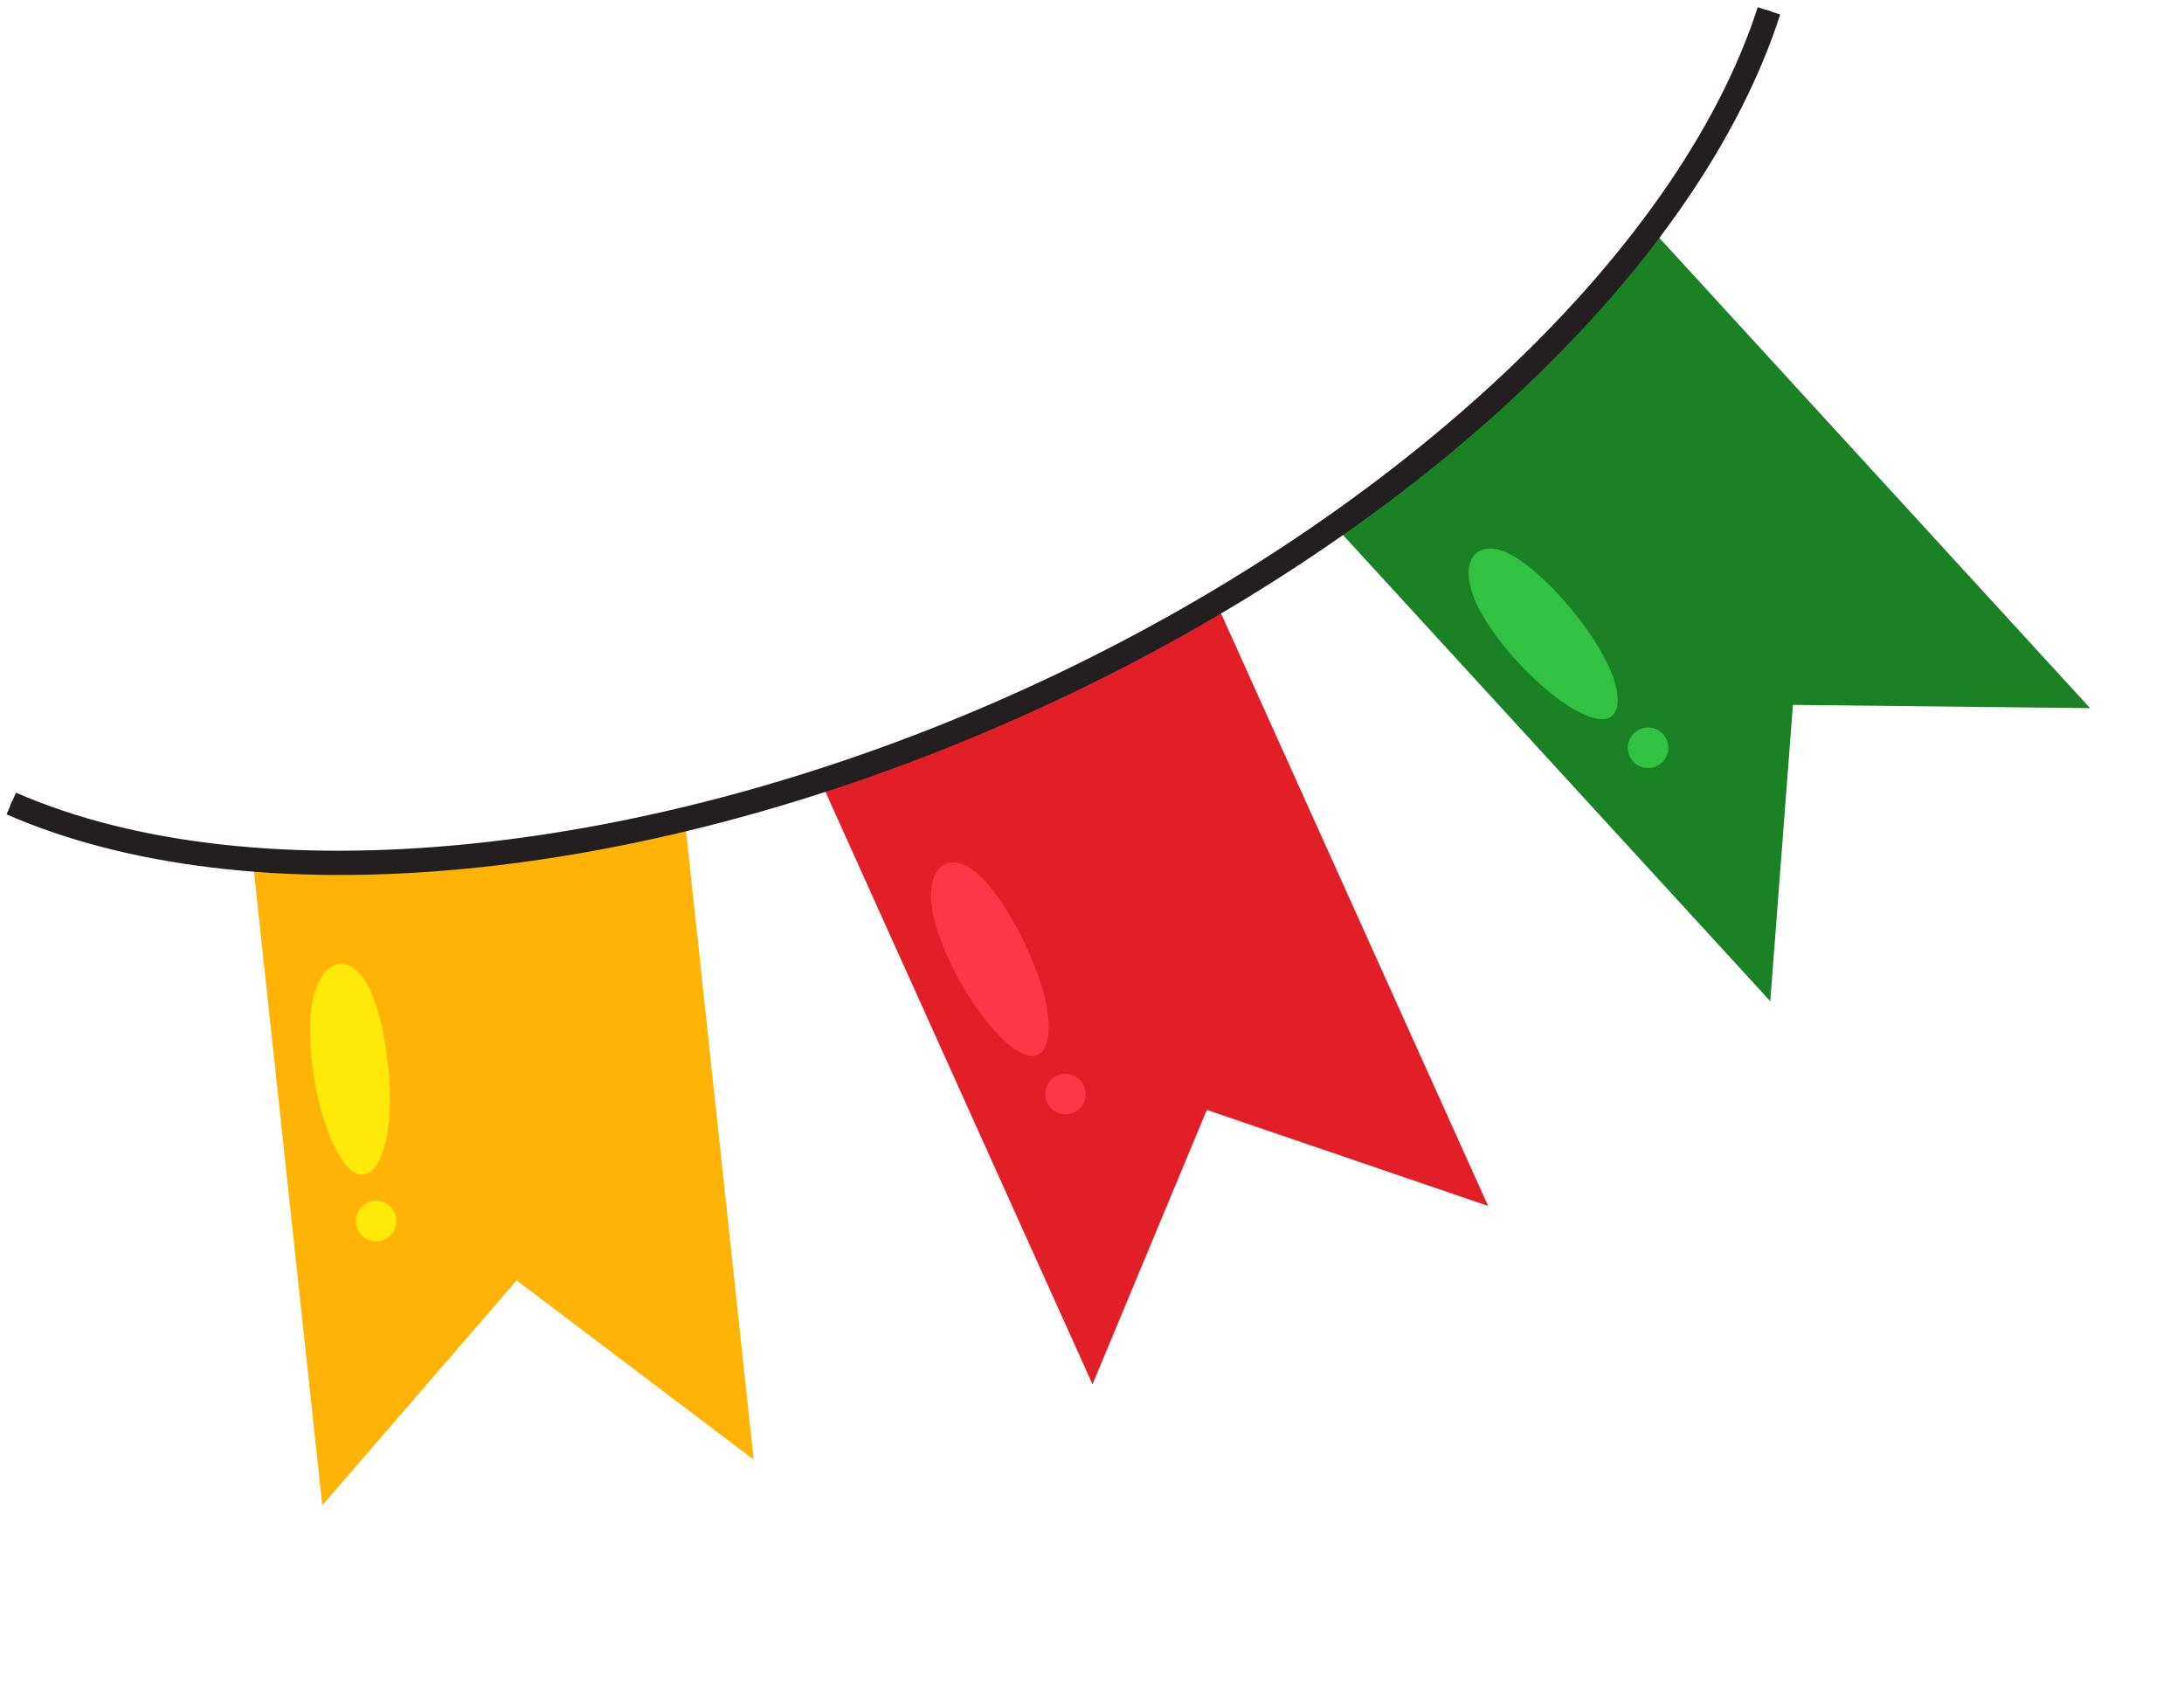
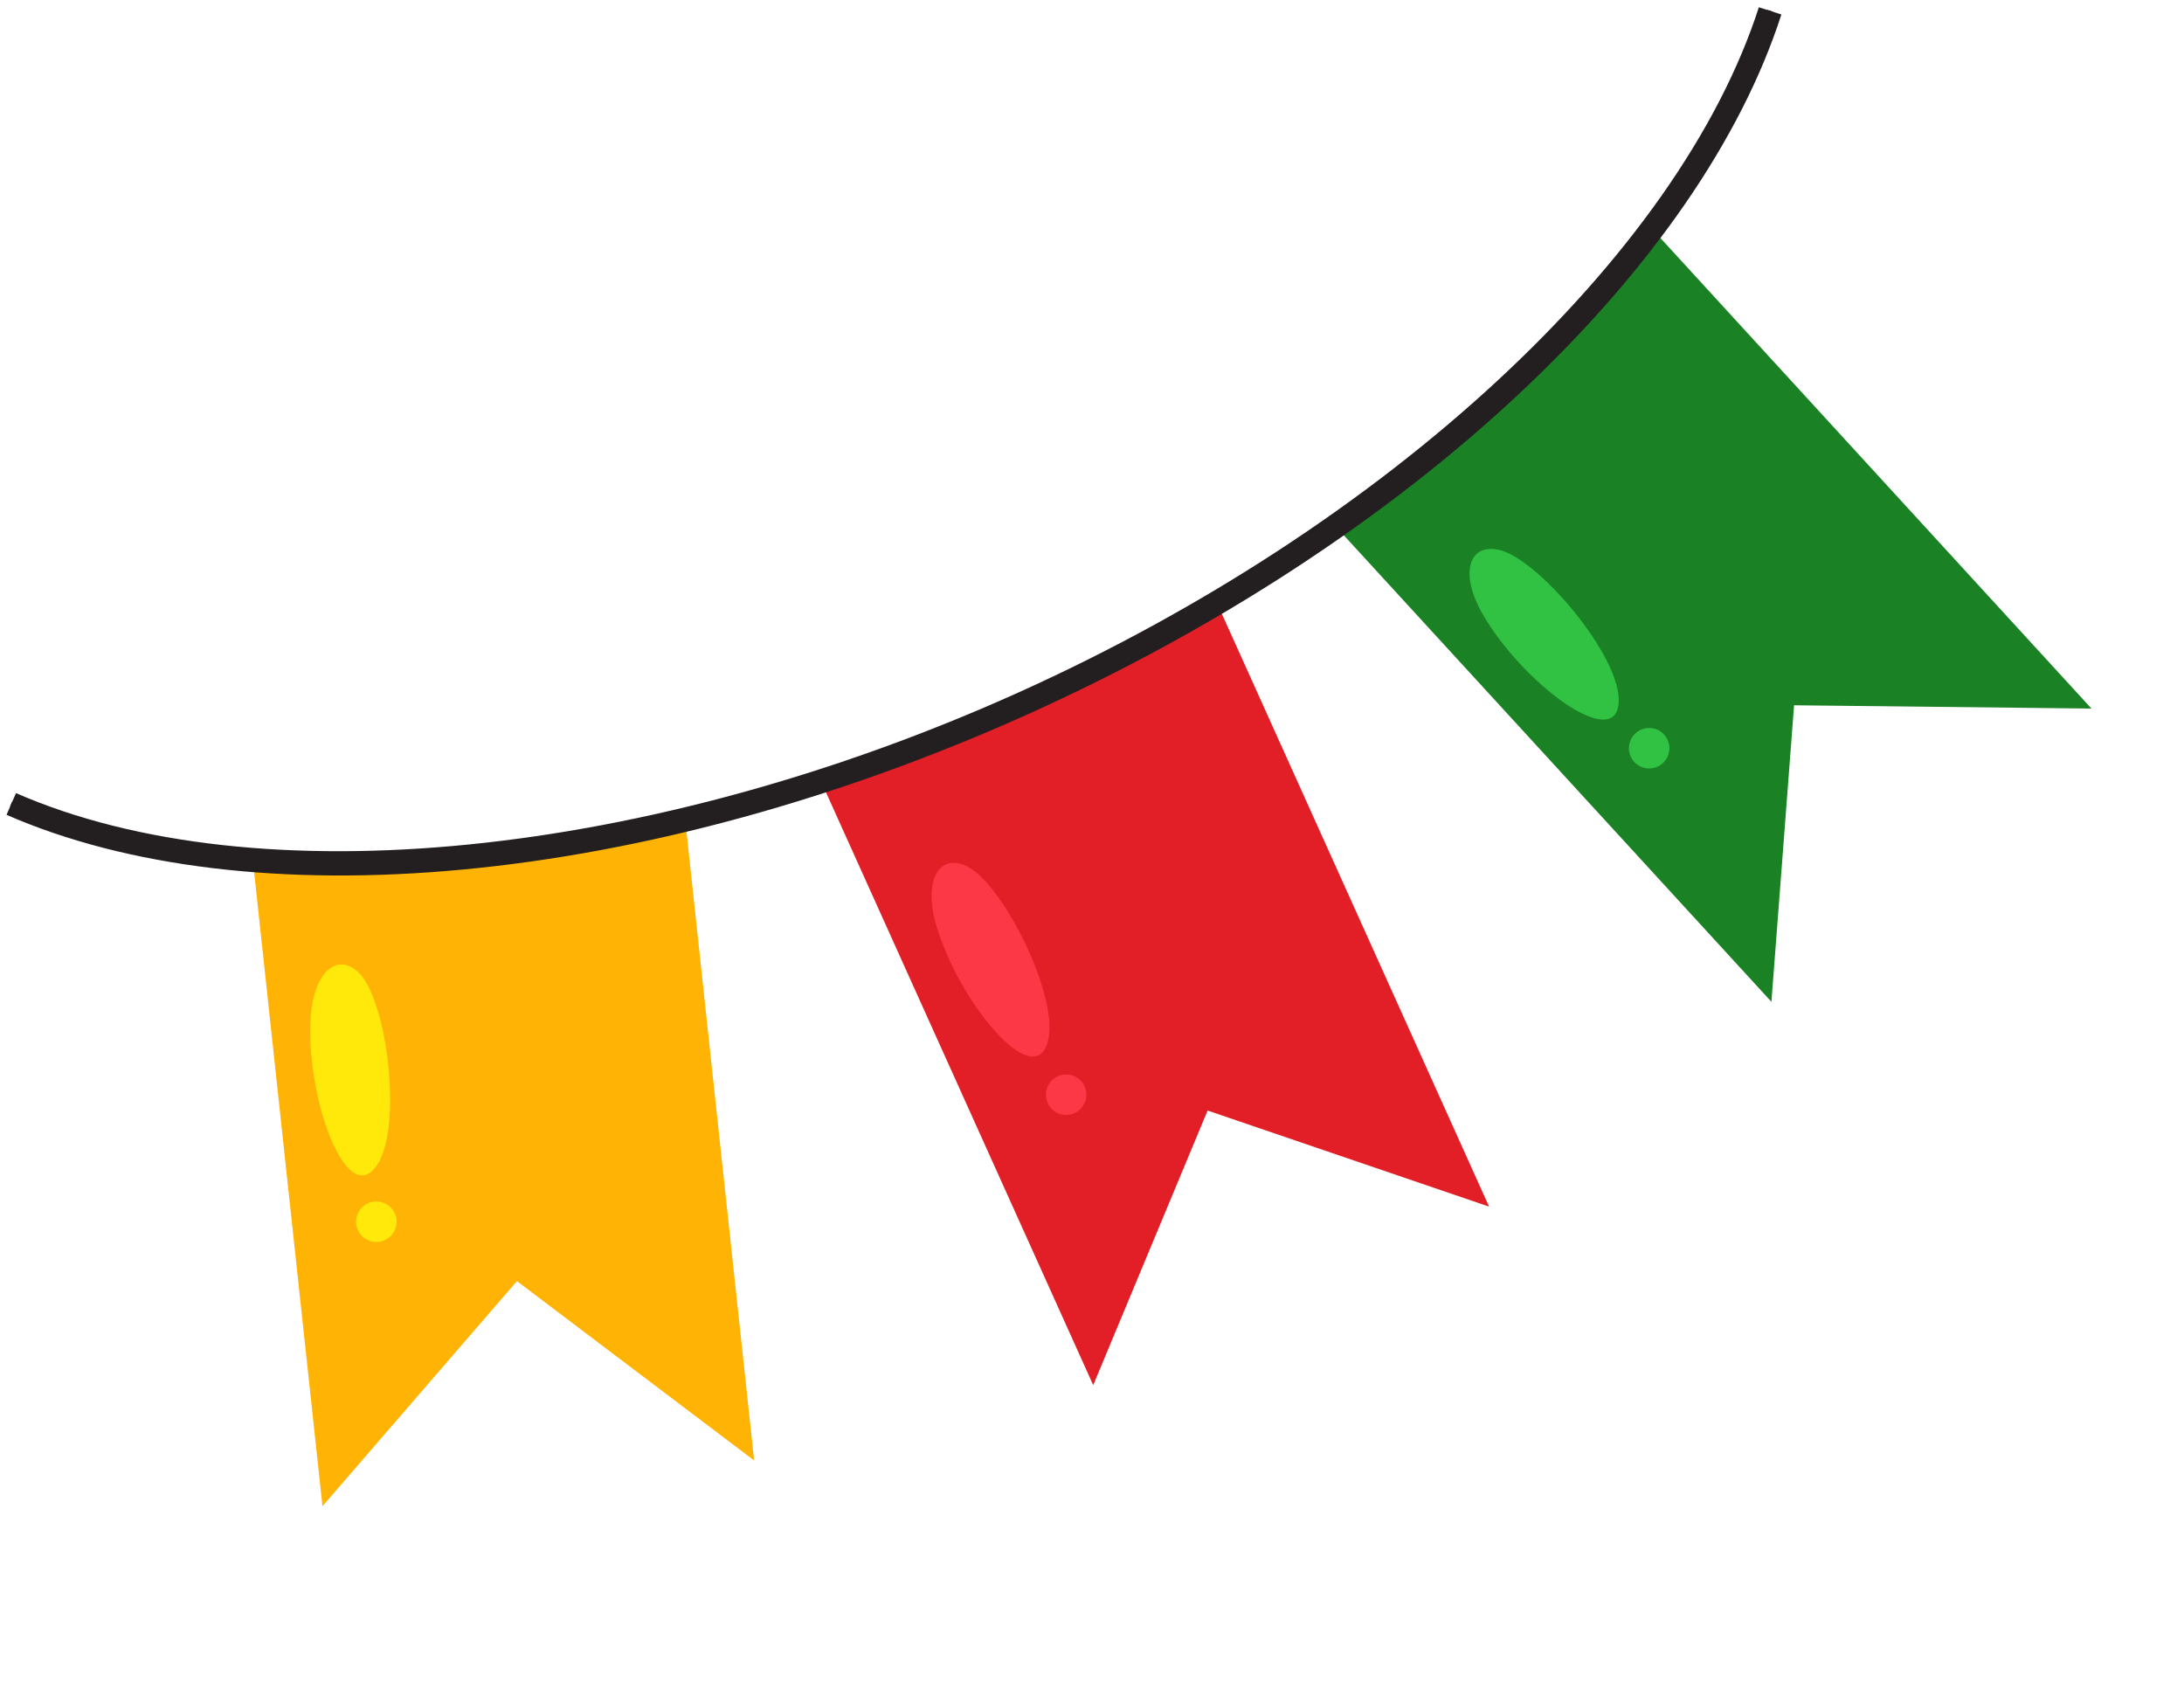
- <svg xmlns="http://www.w3.org/2000/svg" width="136" height="106" viewBox="0 0 136 106" fill="none">
-   <path d="M75.693 37.432C67.968 42.131 59.695 45.861 51.059 48.539L68.032 86.186L75.15 69.101L92.667 75.079L75.693 37.432Z" fill="#E21E26" />
-   <path d="M102.792 14.224C97.255 21.401 90.619 27.659 83.129 32.763L110.237 62.335L111.647 43.884L130.154 44.089L102.792 14.224Z" fill="#1A8224" />
-   <path d="M15.732 53.504C24.685 54.17 33.683 53.689 42.642 51.018L46.931 90.875L32.17 79.714L20.068 93.72L15.732 53.504Z" fill="#FFB405" />
-   <path d="M63.791 43.899C52.141 49.151 40.016 52.49 28.732 53.543C17.734 54.574 8.02 53.411 0.633 50.184L0.77 49.867C15.871 56.463 40.554 53.999 63.65 43.586C86.745 33.172 104.935 16.307 109.991 0.623L110.319 0.73C107.849 8.401 102.285 16.452 94.232 24.011C85.969 31.768 75.444 38.645 63.791 43.899Z" fill="#231F20" />
-   <path d="M63.791 43.899C52.141 49.151 40.016 52.49 28.732 53.543C17.734 54.574 8.02 53.411 0.633 50.184L0.77 49.867C15.871 56.463 40.554 53.999 63.65 43.586C86.745 33.172 104.935 16.307 109.991 0.623L110.319 0.73C107.849 8.401 102.285 16.452 94.232 24.011C85.969 31.768 75.444 38.645 63.791 43.899Z" fill="#231F20" />
+ <svg xmlns="http://www.w3.org/2000/svg" width="335" height="261" viewBox="0 0 335 261" fill="none">
+   <path d="M186.571 92.264C167.531 103.847 147.138 113.041 125.851 119.641L167.688 212.434L185.233 170.322L228.409 185.057L186.571 92.264Z" fill="#E21E26" />
+   <path d="M253.365 35.06C239.719 52.751 223.361 68.174 204.899 80.757L271.716 153.646L275.191 108.167L320.808 108.672L253.365 35.06Z" fill="#1A8224" />
+   <path d="M38.777 131.878C60.844 133.521 83.023 132.335 105.106 125.75L115.678 223.992L79.295 196.483L49.463 231.005L38.777 131.878Z" fill="#FFB405" />
+   <path d="M157.234 108.204C128.518 121.151 98.634 129.379 70.819 131.976C43.713 134.515 19.767 131.65 1.561 123.695L1.898 122.914C39.12 139.171 99.958 133.098 156.886 107.432C213.813 81.765 258.647 40.194 271.109 1.535L271.918 1.8C265.831 20.708 252.117 40.553 232.266 59.184C211.901 78.303 185.956 95.254 157.234 108.204Z" fill="#231F20" />
+   <path d="M157.234 108.204C128.518 121.151 98.634 129.379 70.819 131.976C43.713 134.515 19.767 131.65 1.561 123.695L1.898 122.914C39.12 139.171 99.958 133.098 156.886 107.432C213.813 81.765 258.647 40.194 271.109 1.535L271.918 1.8C265.831 20.708 252.117 40.553 232.266 59.184C211.901 78.303 185.956 95.254 157.234 108.204Z" fill="#231F20" />
  <g style="mix-blend-mode:screen">
    <g style="mix-blend-mode:screen">
-       <path d="M92.314 38.293C90.817 35.742 91.352 33.801 93.276 34.211C95.806 34.752 101.427 41.46 100.666 44.107C100.009 46.401 94.701 42.367 92.314 38.293Z" fill="#1A8224" />
+       <path d="M227.538 94.387C223.848 88.099 225.168 83.315 229.91 84.325C236.146 85.657 250 102.192 248.124 108.718C246.507 114.37 233.421 104.428 227.538 94.387Z" fill="#1A8224" />
    </g>
  </g>
  <g style="mix-blend-mode:screen">
    <g style="mix-blend-mode:screen">
-       <path d="M102.923 45.33C102.68 45.272 102.426 45.286 102.192 45.373C101.958 45.459 101.755 45.612 101.608 45.814C101.461 46.015 101.377 46.256 101.367 46.505C101.357 46.754 101.421 47 101.551 47.213C101.681 47.426 101.871 47.596 102.097 47.7C102.323 47.805 102.576 47.84 102.822 47.802C103.068 47.764 103.298 47.653 103.481 47.484C103.665 47.315 103.794 47.096 103.853 46.853C103.892 46.692 103.899 46.525 103.873 46.361C103.848 46.198 103.79 46.041 103.703 45.899C103.617 45.758 103.504 45.634 103.37 45.537C103.236 45.439 103.084 45.369 102.923 45.33Z" fill="#1A8224" />
+       <path d="M253.688 111.731C253.09 111.587 252.464 111.624 251.887 111.836C251.31 112.048 250.809 112.426 250.447 112.923C250.085 113.42 249.879 114.013 249.854 114.627C249.829 115.241 249.986 115.848 250.307 116.373C250.627 116.898 251.095 117.315 251.653 117.574C252.211 117.832 252.832 117.919 253.44 117.824C254.047 117.729 254.612 117.457 255.064 117.041C255.517 116.624 255.835 116.084 255.98 115.486C256.077 115.089 256.094 114.677 256.031 114.273C255.968 113.87 255.825 113.482 255.613 113.134C255.4 112.785 255.12 112.481 254.79 112.241C254.459 112 254.085 111.827 253.688 111.731V111.731Z" fill="#1A8224" />
    </g>
  </g>
  <g style="mix-blend-mode:screen">
    <g style="mix-blend-mode:screen">
-       <path d="M58.283 57.644C57.434 54.81 58.416 53.05 60.186 53.907C62.517 55.032 66.391 62.881 65.024 65.272C63.841 67.341 59.641 62.166 58.283 57.644Z" fill="#E21E26" />
+       <path d="M143.658 142.082C141.565 135.097 143.987 130.761 148.348 132.871C154.095 135.645 163.641 154.991 160.274 160.886C157.358 165.985 147.006 153.23 143.658 142.082Z" fill="#E21E26" />
    </g>
  </g>
  <g style="mix-blend-mode:screen">
    <g style="mix-blend-mode:screen">
-       <path d="M66.925 66.993C66.703 66.879 66.453 66.833 66.205 66.861C65.957 66.889 65.723 66.99 65.532 67.152C65.342 67.313 65.204 67.527 65.135 67.766C65.066 68.006 65.07 68.261 65.146 68.499C65.222 68.736 65.367 68.946 65.562 69.101C65.757 69.257 65.994 69.35 66.243 69.371C66.492 69.392 66.741 69.338 66.959 69.217C67.177 69.096 67.354 68.913 67.469 68.691C67.621 68.394 67.65 68.048 67.548 67.73C67.446 67.411 67.222 67.147 66.925 66.993Z" fill="#E21E26" />
+       <path d="M164.959 165.128C164.413 164.846 163.795 164.733 163.184 164.802C162.573 164.871 161.996 165.121 161.527 165.518C161.058 165.915 160.717 166.442 160.547 167.033C160.378 167.625 160.387 168.253 160.575 168.838C160.762 169.424 161.119 169.941 161.6 170.323C162.082 170.706 162.666 170.937 163.278 170.988C163.891 171.039 164.505 170.907 165.043 170.608C165.581 170.31 166.018 169.859 166.299 169.312C166.676 168.58 166.746 167.727 166.495 166.943C166.244 166.158 165.692 165.505 164.959 165.128V165.128Z" fill="#E21E26" />
    </g>
  </g>
  <g style="mix-blend-mode:screen">
    <g style="mix-blend-mode:screen">
-       <path d="M19.325 63.455C19.474 60.502 20.985 59.173 22.366 60.563C24.184 62.404 25.206 71.097 23.118 72.893C21.311 74.447 19.085 68.163 19.325 63.455Z" fill="#FFB405" />
+       <path d="M47.633 156.406C48.001 149.128 51.725 145.853 55.128 149.279C59.609 153.816 62.129 175.244 56.983 179.67C52.527 183.499 47.042 168.01 47.633 156.406Z" fill="#FFB405" />
    </g>
  </g>
  <g style="mix-blend-mode:screen">
    <g style="mix-blend-mode:screen">
-       <path d="M24.682 76.06C24.704 75.364 24.158 74.782 23.462 74.759C22.766 74.737 22.183 75.283 22.161 75.979C22.138 76.675 22.684 77.257 23.381 77.28C24.077 77.302 24.659 76.756 24.682 76.06Z" fill="#FFB405" />
+       <path d="M60.837 187.476C60.892 185.761 59.546 184.325 57.83 184.269C56.114 184.214 54.678 185.56 54.623 187.276C54.568 188.991 55.914 190.427 57.629 190.483C59.345 190.538 60.781 189.192 60.837 187.476Z" fill="#FFB405" />
    </g>
  </g>
-   <path d="M64.023 44.414C52.315 49.694 40.129 53.044 28.785 54.106C17.703 55.151 7.88 53.964 0.407 50.7L0.995 49.349C15.958 55.886 40.46 53.421 63.417 43.07C86.374 32.72 104.445 15.99 109.454 0.451L110.855 0.902C108.355 8.666 102.739 16.798 94.619 24.424C86.311 32.222 75.732 39.136 64.023 44.414Z" fill="#231F20" />
+   <path d="M157.807 109.475C128.948 122.486 98.913 130.745 70.95 133.364C43.635 135.938 19.423 133.013 1.002 124.967L2.454 121.637C39.333 137.749 99.728 131.674 156.313 106.162C212.898 80.649 257.44 39.412 269.787 1.113L273.241 2.223C267.077 21.361 253.236 41.405 233.219 60.202C212.743 79.423 186.666 96.463 157.807 109.475Z" fill="#231F20" />
</svg>
